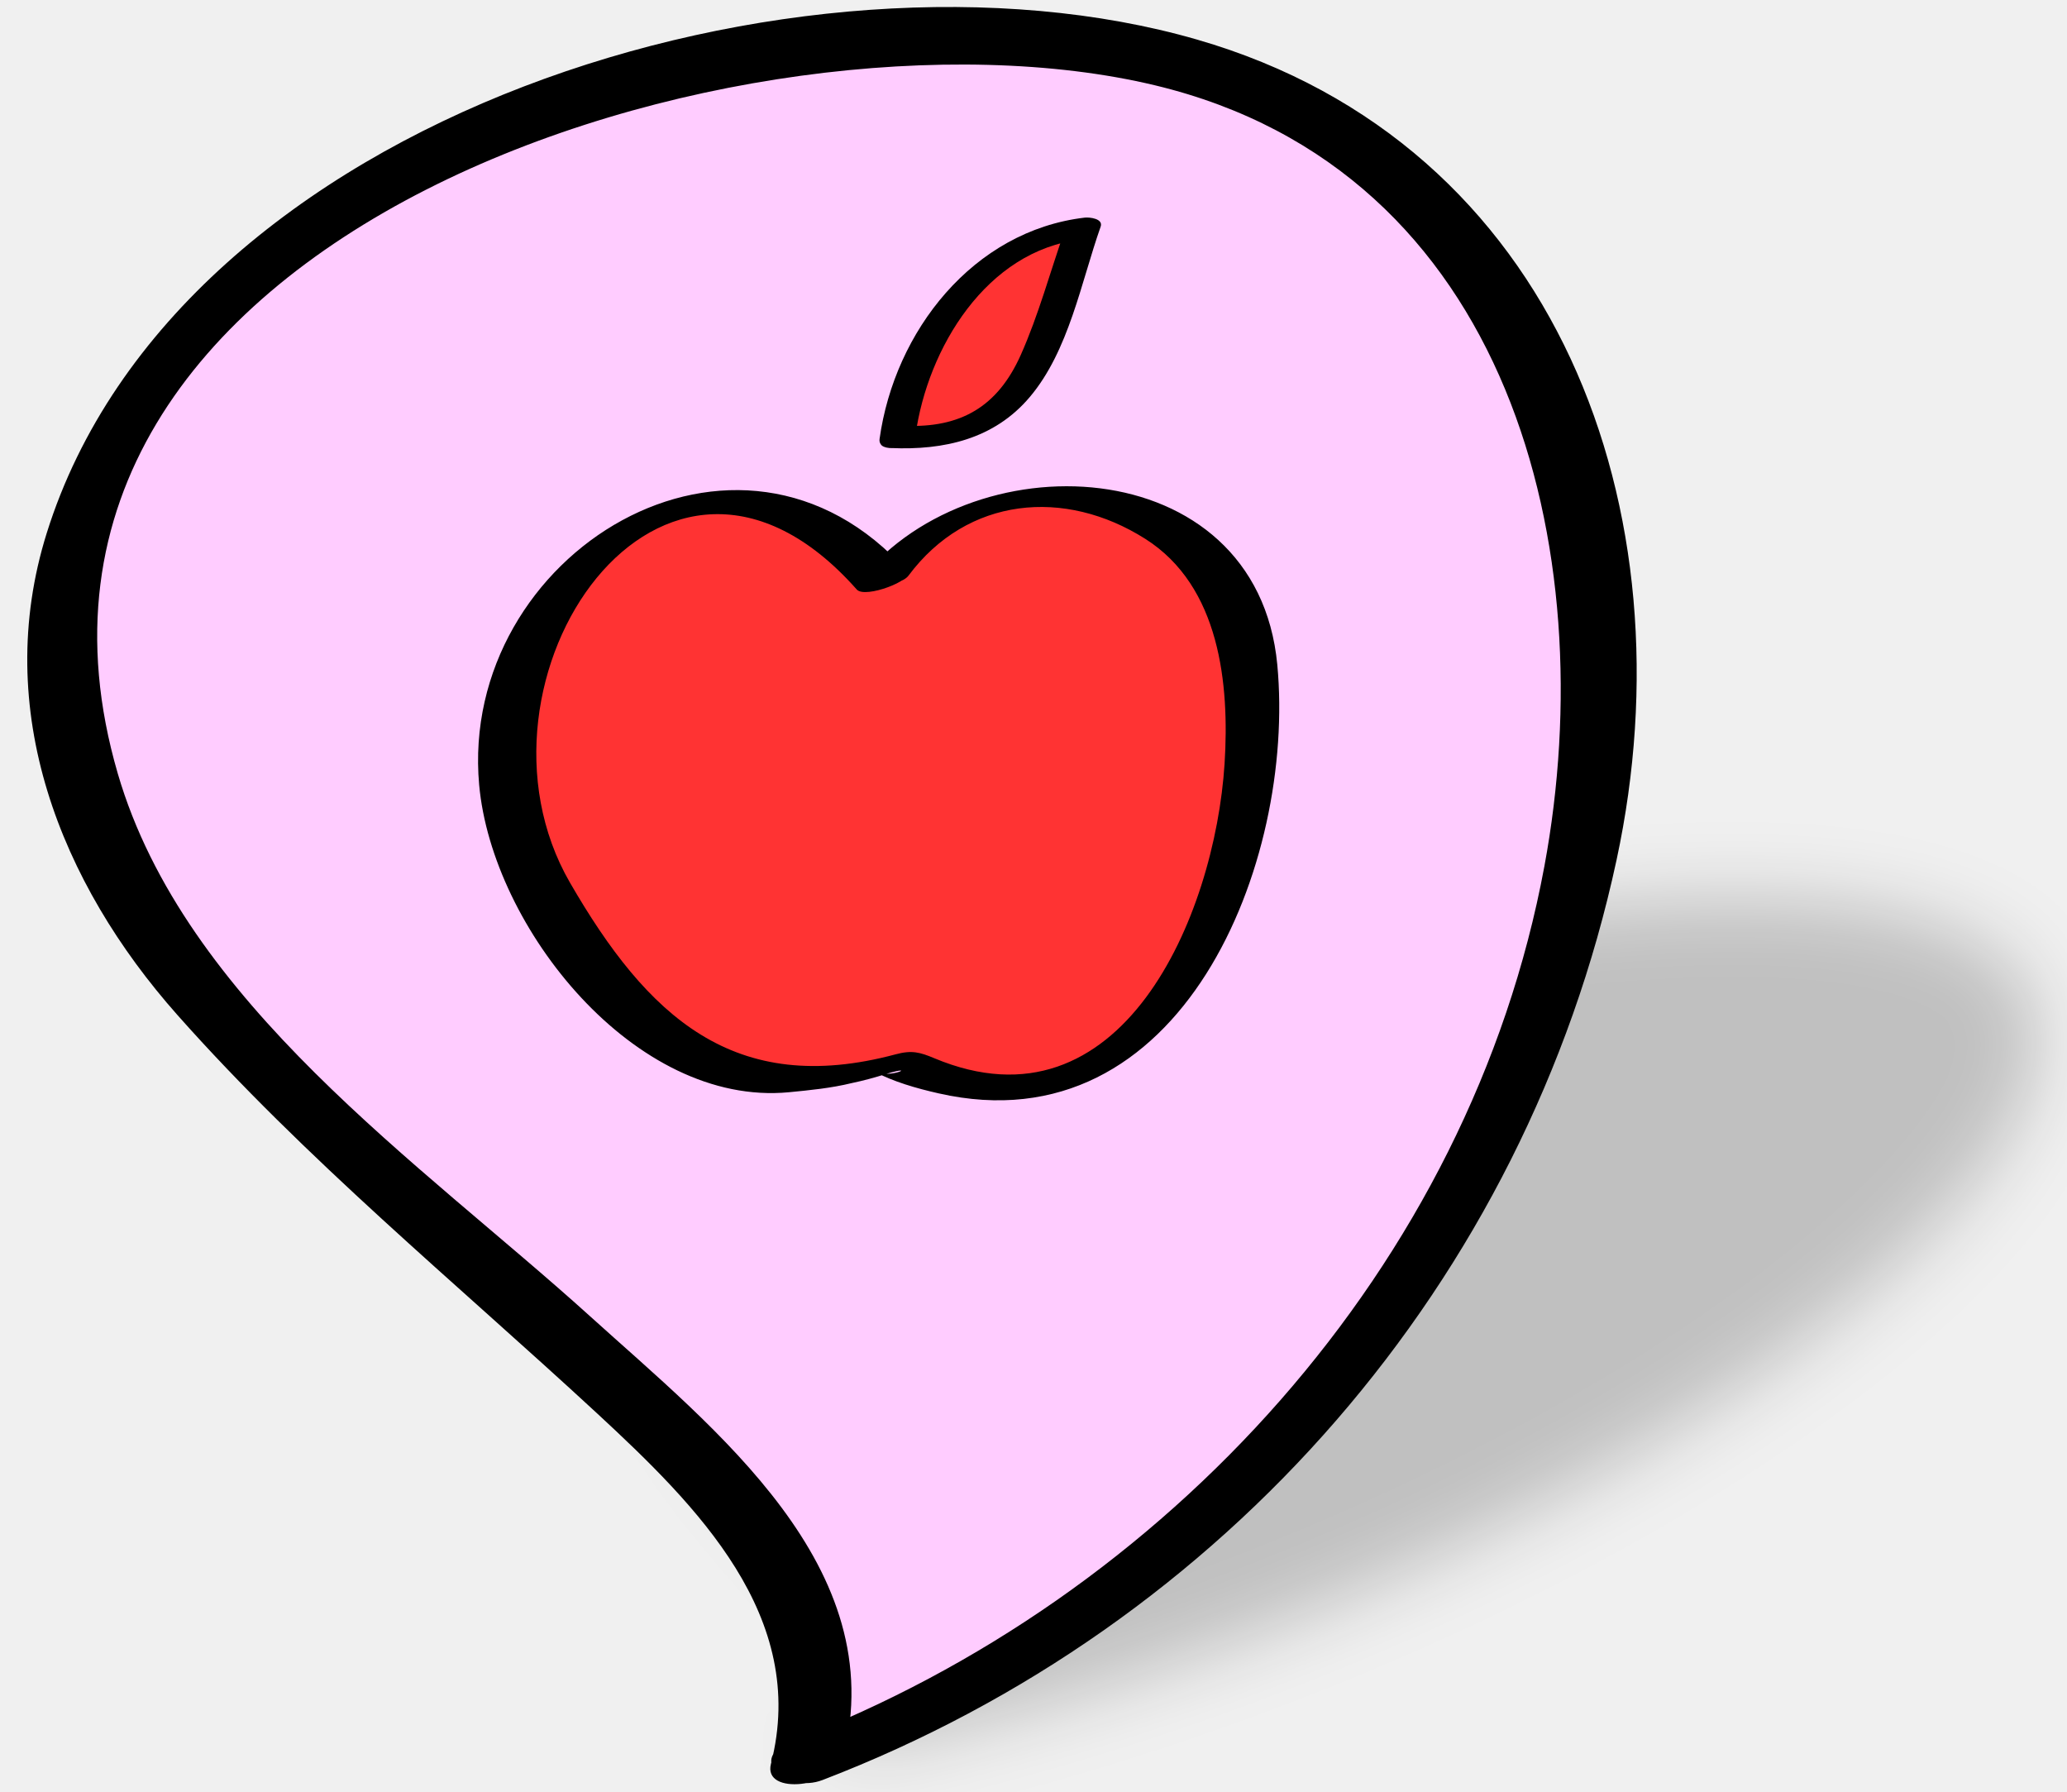
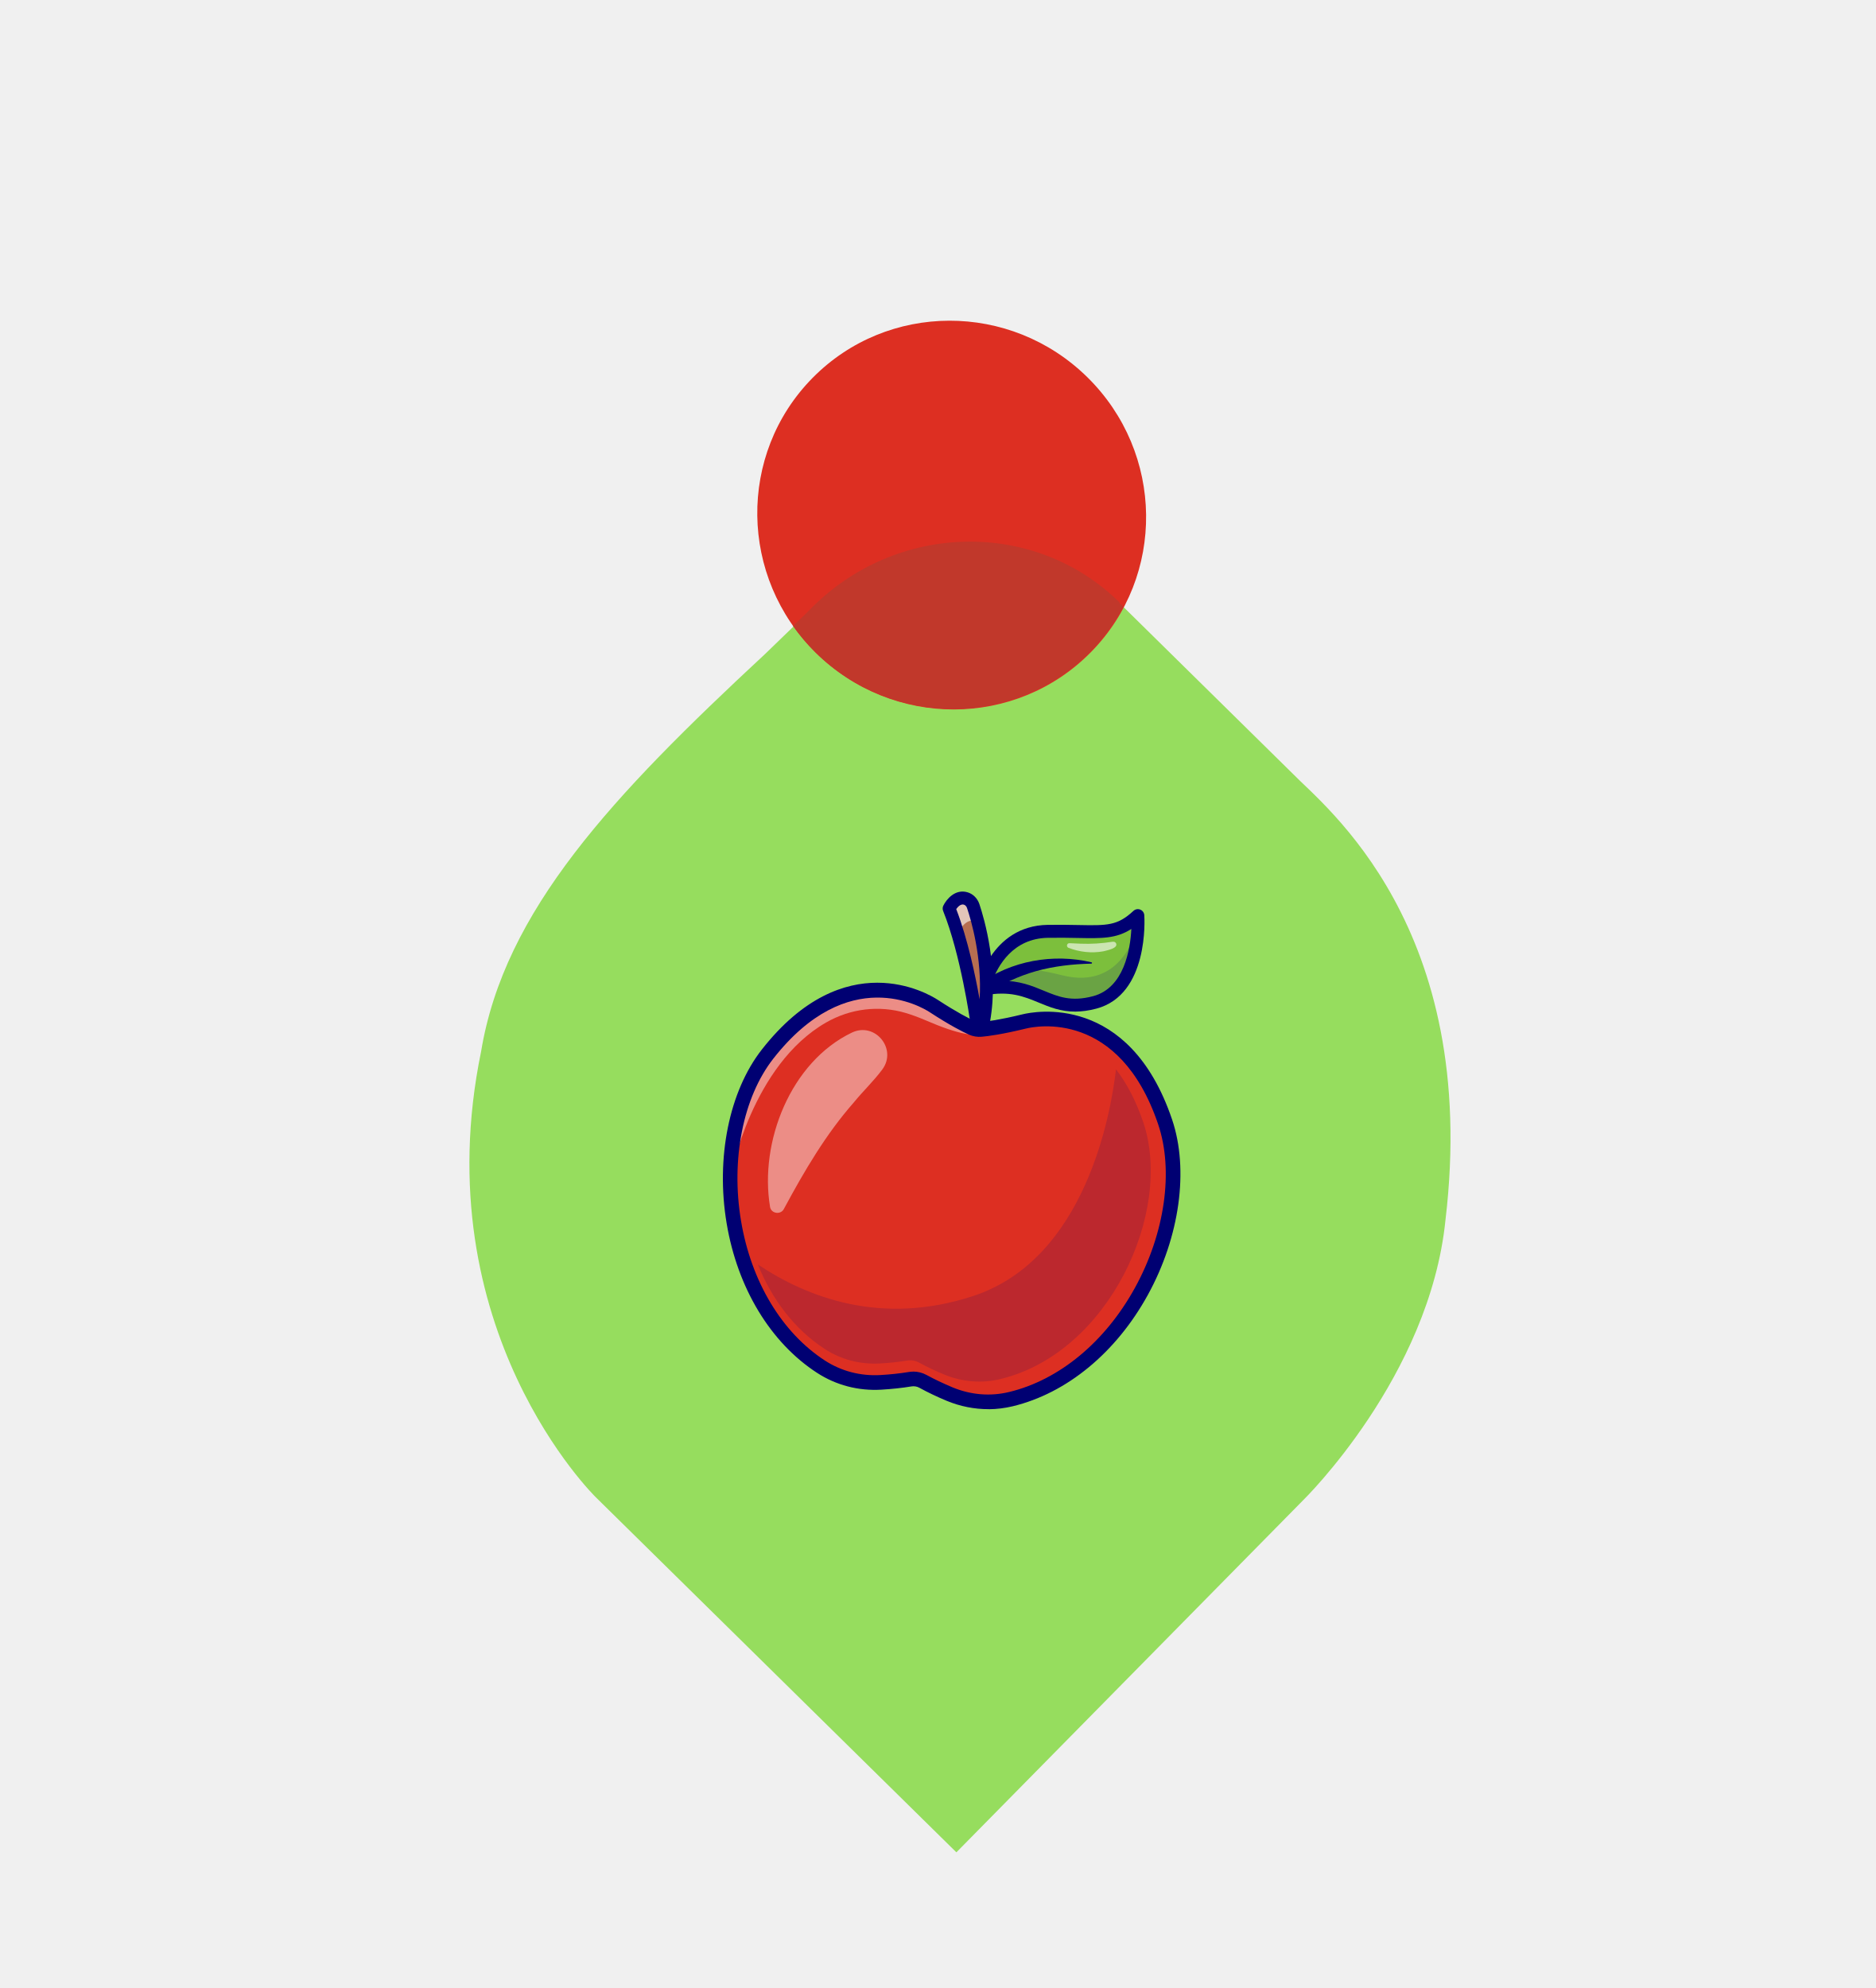
- <svg xmlns="http://www.w3.org/2000/svg" version="1.0" id="svg2" x="0px" y="0px" width="55.833px" height="48.375px" viewBox="0 0 55.833 48.375" enable-background="new 0 0 55.833 48.375" xml:space="preserve">
-   <filter id="AI_GaussianBlur_4">
-     <feGaussianBlur stdDeviation="1" />
-   </filter>
+ <svg xmlns="http://www.w3.org/2000/svg" id="Layer_1" data-name="Layer 1" viewBox="0 0 334.73 354.82">
+   <defs>
+     <style>
+       .cls-1 {
+         fill: #fff;
+       }
+ 
+       .cls-2 {
+         opacity: .6;
+       }
+ 
+       .cls-3 {
+         fill: #7cbf3c;
+       }
+ 
+       .cls-4 {
+         fill: #c1382b;
+       }
+ 
+       .cls-5 {
+         opacity: .15;
+       }
+ 
+       .cls-6 {
+         opacity: .45;
+       }
+ 
+       .cls-7 {
+         fill: #96dd5e;
+       }
+ 
+       .cls-8 {
+         fill: #000072;
+       }
+ 
+       .cls-9 {
+         fill: #dd2f22;
+       }
+ 
+       .cls-10 {
+         fill: #b76e51;
+       }
+     </style>
+   </defs>
+   <path class="cls-7" d="m170.69,330.61l-64.35-63.37s-30.7-29.92-20.48-79.56c4.15-25.18,23.41-45.62,50.71-70.98l7.43-7.19.73-.74c15.32-15.55,40.01-16.07,55.16-1.16l-.06.06,30.98,30.51c5.46,5.67,33.39,27.21,27.16,79.58-2.83,27.96-25.36,49.96-25.36,49.96l-61.93,62.89Z" />
+   <ellipse class="cls-9" cx="169.85" cy="91.93" rx="34.52" ry="34.87" transform="translate(-14.83 148.45) rotate(-45.44)" />
+   <path class="cls-4" d="m194.61,116.32c2.4-2.43,4.35-5.14,5.87-8.02l-.73-.71.06-.06c-15.15-14.92-39.84-14.4-55.16,1.16l-.73.74-2.38,2.31c1.18,1.65,2.5,3.23,4,4.71,13.72,13.51,35.69,13.46,49.07-.13Z" />
+   <path class="cls-9" d="m180.44,249.72c-3.66.89-7.49.54-10.97-.9-1.44-.6-3.09-1.36-4.75-2.27-.69-.38-1.48-.51-2.26-.39-1.87.3-3.68.47-5.24.57-3.76.21-7.5-.73-10.65-2.78-7.17-4.65-11.93-12.17-14.35-20.44-1.27-4.35-1.9-8.92-1.88-13.38.01-8.35,2.27-16.35,6.67-21.98,12.31-15.73,25.01-11.62,29.63-8.61,3.54,2.31,5.75,3.43,6.83,3.91.52.23,1.07.33,1.64.28.32-.03.73-.07,1.25-.14,1.38-.19,3.5-.56,6.49-1.29,3.77-.92,11.52-1.03,18,5.61,2.72,2.78,5.21,6.74,7.1,12.33,5.85,17.25-6.63,44.43-27.5,49.48Z" />
+   <g class="cls-5">
+     <path class="cls-8" d="m178.57,246.13c-3.39.83-6.94.51-10.16-.84-1.33-.55-2.86-1.26-4.4-2.1-.64-.35-1.38-.48-2.1-.36-1.73.29-3.41.44-4.85.52-3.48.2-6.94-.67-9.86-2.58-5.51-3.58-9.48-8.98-11.95-15.09,8.76,5.86,22.03,11.03,38.44,5.63,20.07-6.61,24.57-32.57,25.48-40.45,1.85,2.39,3.52,5.47,4.87,9.45,5.41,15.97-6.14,41.14-25.46,45.81Z" />
+   </g>
+   <g class="cls-6">
+     <path class="cls-1" d="m137.43,215.41c-1.93-11.57,3.65-25.86,14.6-31.11,4.17-1.98,8.15,2.95,5.42,6.6-1.55,2.08-3.43,3.85-5.06,5.85-4.98,5.66-8.83,12.22-12.45,18.95-.52,1.16-2.28.97-2.51-.28h0Z" />
+   </g>
+   <g class="cls-6">
+     <path class="cls-1" d="m176.24,183.98c-1.58,1.39-5.11.69-11.13-1.91-1.23-.53-2.38-.94-3.43-1.26-4.8-1.44-9.93-.8-14.27,1.7-13.23,7.61-16.91,27.01-17.07,27.62.01-8.35,2.27-16.35,6.67-21.98,12.31-15.73,25.01-11.62,29.63-8.61,3.54,2.31,5.75,3.43,6.83,3.91.52.23,1.07.33,1.64.28.32-.03.73-.07,1.25-.14.04.16.01.29-.1.38Z" />
+   </g>
+   <path class="cls-8" d="m176.45,251.51c-2.53.01-5.07-.49-7.49-1.49-1.73-.72-3.37-1.5-4.88-2.33h0c-.43-.24-.94-.32-1.42-.24-1.7.28-3.5.47-5.38.58-4.1.24-8.06-.8-11.44-2.99-8.33-5.4-14.22-15.13-16.16-26.71-1.95-11.67.45-23.55,6.28-31,14.79-18.89,29.72-9.97,31.38-8.89,3.51,2.29,5.67,3.38,6.65,3.82.31.14.64.2.99.17,1.06-.09,3.46-.4,7.54-1.4,1.92-.47,18.97-3.94,26.66,18.78,3.03,8.96,1.37,20.96-4.34,31.33-5.66,10.28-14.44,17.52-24.09,19.85-1.42.34-2.86.52-4.3.53Zm-13.47-6.71c.82,0,1.63.2,2.35.59h0c1.43.78,2.99,1.52,4.63,2.21,3.28,1.37,6.8,1.66,10.16.84,8.94-2.16,17.11-8.93,22.42-18.57,5.37-9.74,6.96-20.94,4.15-29.22-6.95-20.51-21.88-17.49-23.56-17.08-4.25,1.04-6.79,1.37-7.93,1.47-.79.07-1.58-.07-2.3-.39-1.04-.47-3.34-1.62-7-4.01-1.45-.94-14.54-8.74-27.89,8.31-5.39,6.89-7.6,17.98-5.76,28.95,1.82,10.85,7.28,19.94,15,24.95,2.91,1.88,6.32,2.77,9.87,2.57,1.78-.1,3.5-.29,5.1-.55.25-.04.5-.06.75-.06Z" />
  <g>
-     <g opacity="0.2" filter="url(#AI_GaussianBlur_4)">
-       <path d="M21.8,47.538c4.805-3.297-1.272-5.531-3.75-10.97c-1.043-2.292,3.471-8.934,20.334-11.53    C71.865,19.882,49.13,42.382,21.8,47.538" />
+     <path class="cls-3" d="m175.48,176.52c9.7-1.83,11.3,4.67,19.89,2.39,5.96-1.58,7.36-8.42,7.65-12.46.13-1.78.05-3.02.05-3.02-4.14,3.82-6.57,2.66-16.06,2.81-7.73.12-10.52,6.88-11.29,9.38-.18.56-.24.91-.24.91Z" />
+     <g class="cls-5">
+       <path class="cls-8" d="m175.48,176.52c9.7-1.83,11.3,4.67,19.89,2.39,5.96-1.58,7.36-8.42,7.65-12.46-.16-.33-.25-.53-.25-.53,0,0-2.36,10.84-13.12,8.17-10.33-2.56-11.22-.48-13.93,1.53-.18.56-.24.91-.24.91Z" />
    </g>
-     <g>
-       <g>
-         <path fill="#FFCCFF" d="M21.8,47.548c2.199-6.595-7.977-11.063-17.352-21.938C0.495,21.026-1.531,7.742,16.55,2.547     C52.448-7.764,50.011,37.235,21.8,47.548" />
-       </g>
-       <g>
-         <g>
-           <path d="M22.776,47.462c1.317-5.143-3.465-8.864-6.855-11.93C11.348,31.398,4.986,27.078,3.181,20.89      C-1.09,6.242,20.308-0.306,31.198,2.304c9.601,2.301,12.104,12.541,10.519,21.087C39.71,34.209,31.496,43.145,21.385,47.023      c-1.244,0.479-0.133,1.419,0.832,1.05c10.858-4.166,18.997-13.45,21.45-24.854c2.021-9.393-1.564-19.329-11.336-22.151      C21.721-1.996,4.81,3.071,1.263,14.395c-1.501,4.79,0.372,9.457,3.525,13.012c3.459,3.9,7.514,7.226,11.333,10.757      c2.701,2.499,5.725,5.495,4.704,9.47C20.599,48.512,22.571,48.259,22.776,47.462L22.776,47.462z" />
-         </g>
-       </g>
+     <g class="cls-2">
+       <path class="cls-1" d="m198.57,168.08c-1.86.3-3.81.43-5.71.35l-1.98-.09c-.24-.02-.45.17-.46.41,0,.19.11.35.27.42,1.97.76,4.15,1,6.23.62.56-.16,2.73-.52,2.25-1.45-.13-.22-.38-.3-.61-.25h0Z" />
    </g>
-     <g>
-       <g>
-         <path fill="#FF3333" d="M23.827,15.68c-5.25-6.563-16.33,2.868-5.939,12.367c2.449,2.241,6.357,0.626,6.357,0.626     s7.516,4.123,9.438-7.376C35.184,12.329,26.452,11.743,23.827,15.68" />
-         <g>
-           <path d="M24.511,15.44c-4.555-5.145-12.133-0.48-11.568,5.758c0.349,3.857,4.209,8.694,8.365,8.3      c0.575-0.056,1.136-0.11,1.698-0.247c0.316-0.067,0.629-0.15,0.938-0.25c0.879-0.264,0.09,0.164-0.362-0.077      c0.551,0.292,1.167,0.467,1.771,0.604c6.574,1.493,9.65-6.237,9.149-11.574c-0.55-5.855-8.405-6.14-11.388-2.14      c-0.072,0.097,1.175,0.068,1.426-0.268c1.592-2.136,4.223-2.37,6.395-0.994c2.021,1.279,2.278,3.93,2.143,6.07      c-0.264,4.132-2.794,10.069-7.839,7.958c-0.387-0.162-0.607-0.225-1.046-0.106c-4.372,1.171-6.715-1.033-8.799-4.64      c-3.149-5.456,2.496-13.846,7.749-7.913C23.369,16.176,24.705,15.659,24.511,15.44L24.511,15.44z" />
-         </g>
-       </g>
-       <g>
-         <path fill="#FF3333" d="M24.245,11.798c0.252-2.126,2-5.375,5-5.625l0,0l0,0C28.12,9.297,27.87,12.048,24.245,11.798" />
-         <g>
-           <path d="M24.73,11.746c0.327-2.346,1.918-4.977,4.457-5.275c-0.143-0.082-0.284-0.164-0.428-0.245      c-0.396,1.122-0.704,2.281-1.19,3.368c-0.622,1.387-1.618,1.972-3.144,1.904c-0.4-0.018-1.017,0.572-0.361,0.602      c1.434,0.063,2.791-0.241,3.75-1.375c1.06-1.252,1.385-3.097,1.916-4.603c0.078-0.221-0.307-0.259-0.428-0.245      c-3.019,0.355-5.138,3.069-5.543,5.975C23.701,12.274,24.679,12.111,24.73,11.746L24.73,11.746z" />
-         </g>
-       </g>
+     <path class="cls-8" d="m174.75,175.63c5.72-4.19,13.23-5.48,20.05-3.88.14.03.12.25-.03.24-3.36.08-6.66.45-9.87,1.34-3.08.87-6.23,2.3-8.78,4.13-1.21.86-2.55-.91-1.38-1.84h0Z" />
+     <path class="cls-8" d="m191.94,180.55c-2.63.01-4.61-.8-6.54-1.6-2.67-1.1-5.19-2.15-9.71-1.3-.38.07-.76-.05-1.03-.32-.27-.27-.39-.66-.31-1.04.02-.11,2.34-11.06,12.64-11.22,2.14-.03,3.89,0,5.44.03,5.23.1,6.99.13,9.86-2.53.33-.3.8-.39,1.21-.22.41.16.69.55.72.99.04.58.85,14.19-8.55,16.68-1.39.37-2.62.52-3.73.53Zm-13.25-5.51c3.24-.02,5.52.92,7.59,1.78,2.62,1.08,4.88,2.02,8.8.98,5.54-1.47,6.64-8.34,6.83-12-2.7,1.74-5.25,1.69-9.52,1.61-1.53-.03-3.26-.06-5.36-.03-6.3.1-8.96,5.08-9.94,7.74.56-.05,1.09-.08,1.6-.08Z" />
+   </g>
+   <g>
+     <path class="cls-10" d="m174.28,182.13s-1.66-11.92-4.89-19.98c0,0,1.14-2.33,2.96-1.79.64.19,1.13.72,1.34,1.36.86,2.55,3.46,11.38,1.86,20.42h-1.27Z" />
+     <g class="cls-2">
+       <path class="cls-1" d="m171.19,166.16s1.14-2.33,2.96-1.79c.13.04.25.09.37.16-.32-1.24-.62-2.2-.83-2.81-.21-.64-.7-1.17-1.34-1.36-1.83-.54-2.96,1.79-2.96,1.79,3.24,8.05,4.89,19.98,4.89,19.98h1.14c-.76-4.18-2.18-10.86-4.23-15.97Z" />
    </g>
+     <path class="cls-8" d="m175.55,183.29s0,0-.01,0h-1.27c-.57-.01-1.06-.43-1.13-1-.02-.12-1.68-11.88-4.82-19.71-.12-.3-.11-.64.03-.93.58-1.19,2.15-3.04,4.33-2.39.98.29,1.76,1.07,2.11,2.1.86,2.57,3.55,11.68,1.9,20.99-.1.55-.57.95-1.13.95Zm-4.89-21.03c2.06,5.34,3.45,12.05,4.17,16.1.47-7.44-1.53-14.17-2.24-16.28-.1-.31-.32-.55-.58-.62-.55-.16-1.07.39-1.36.8Z" />
  </g>
</svg>
